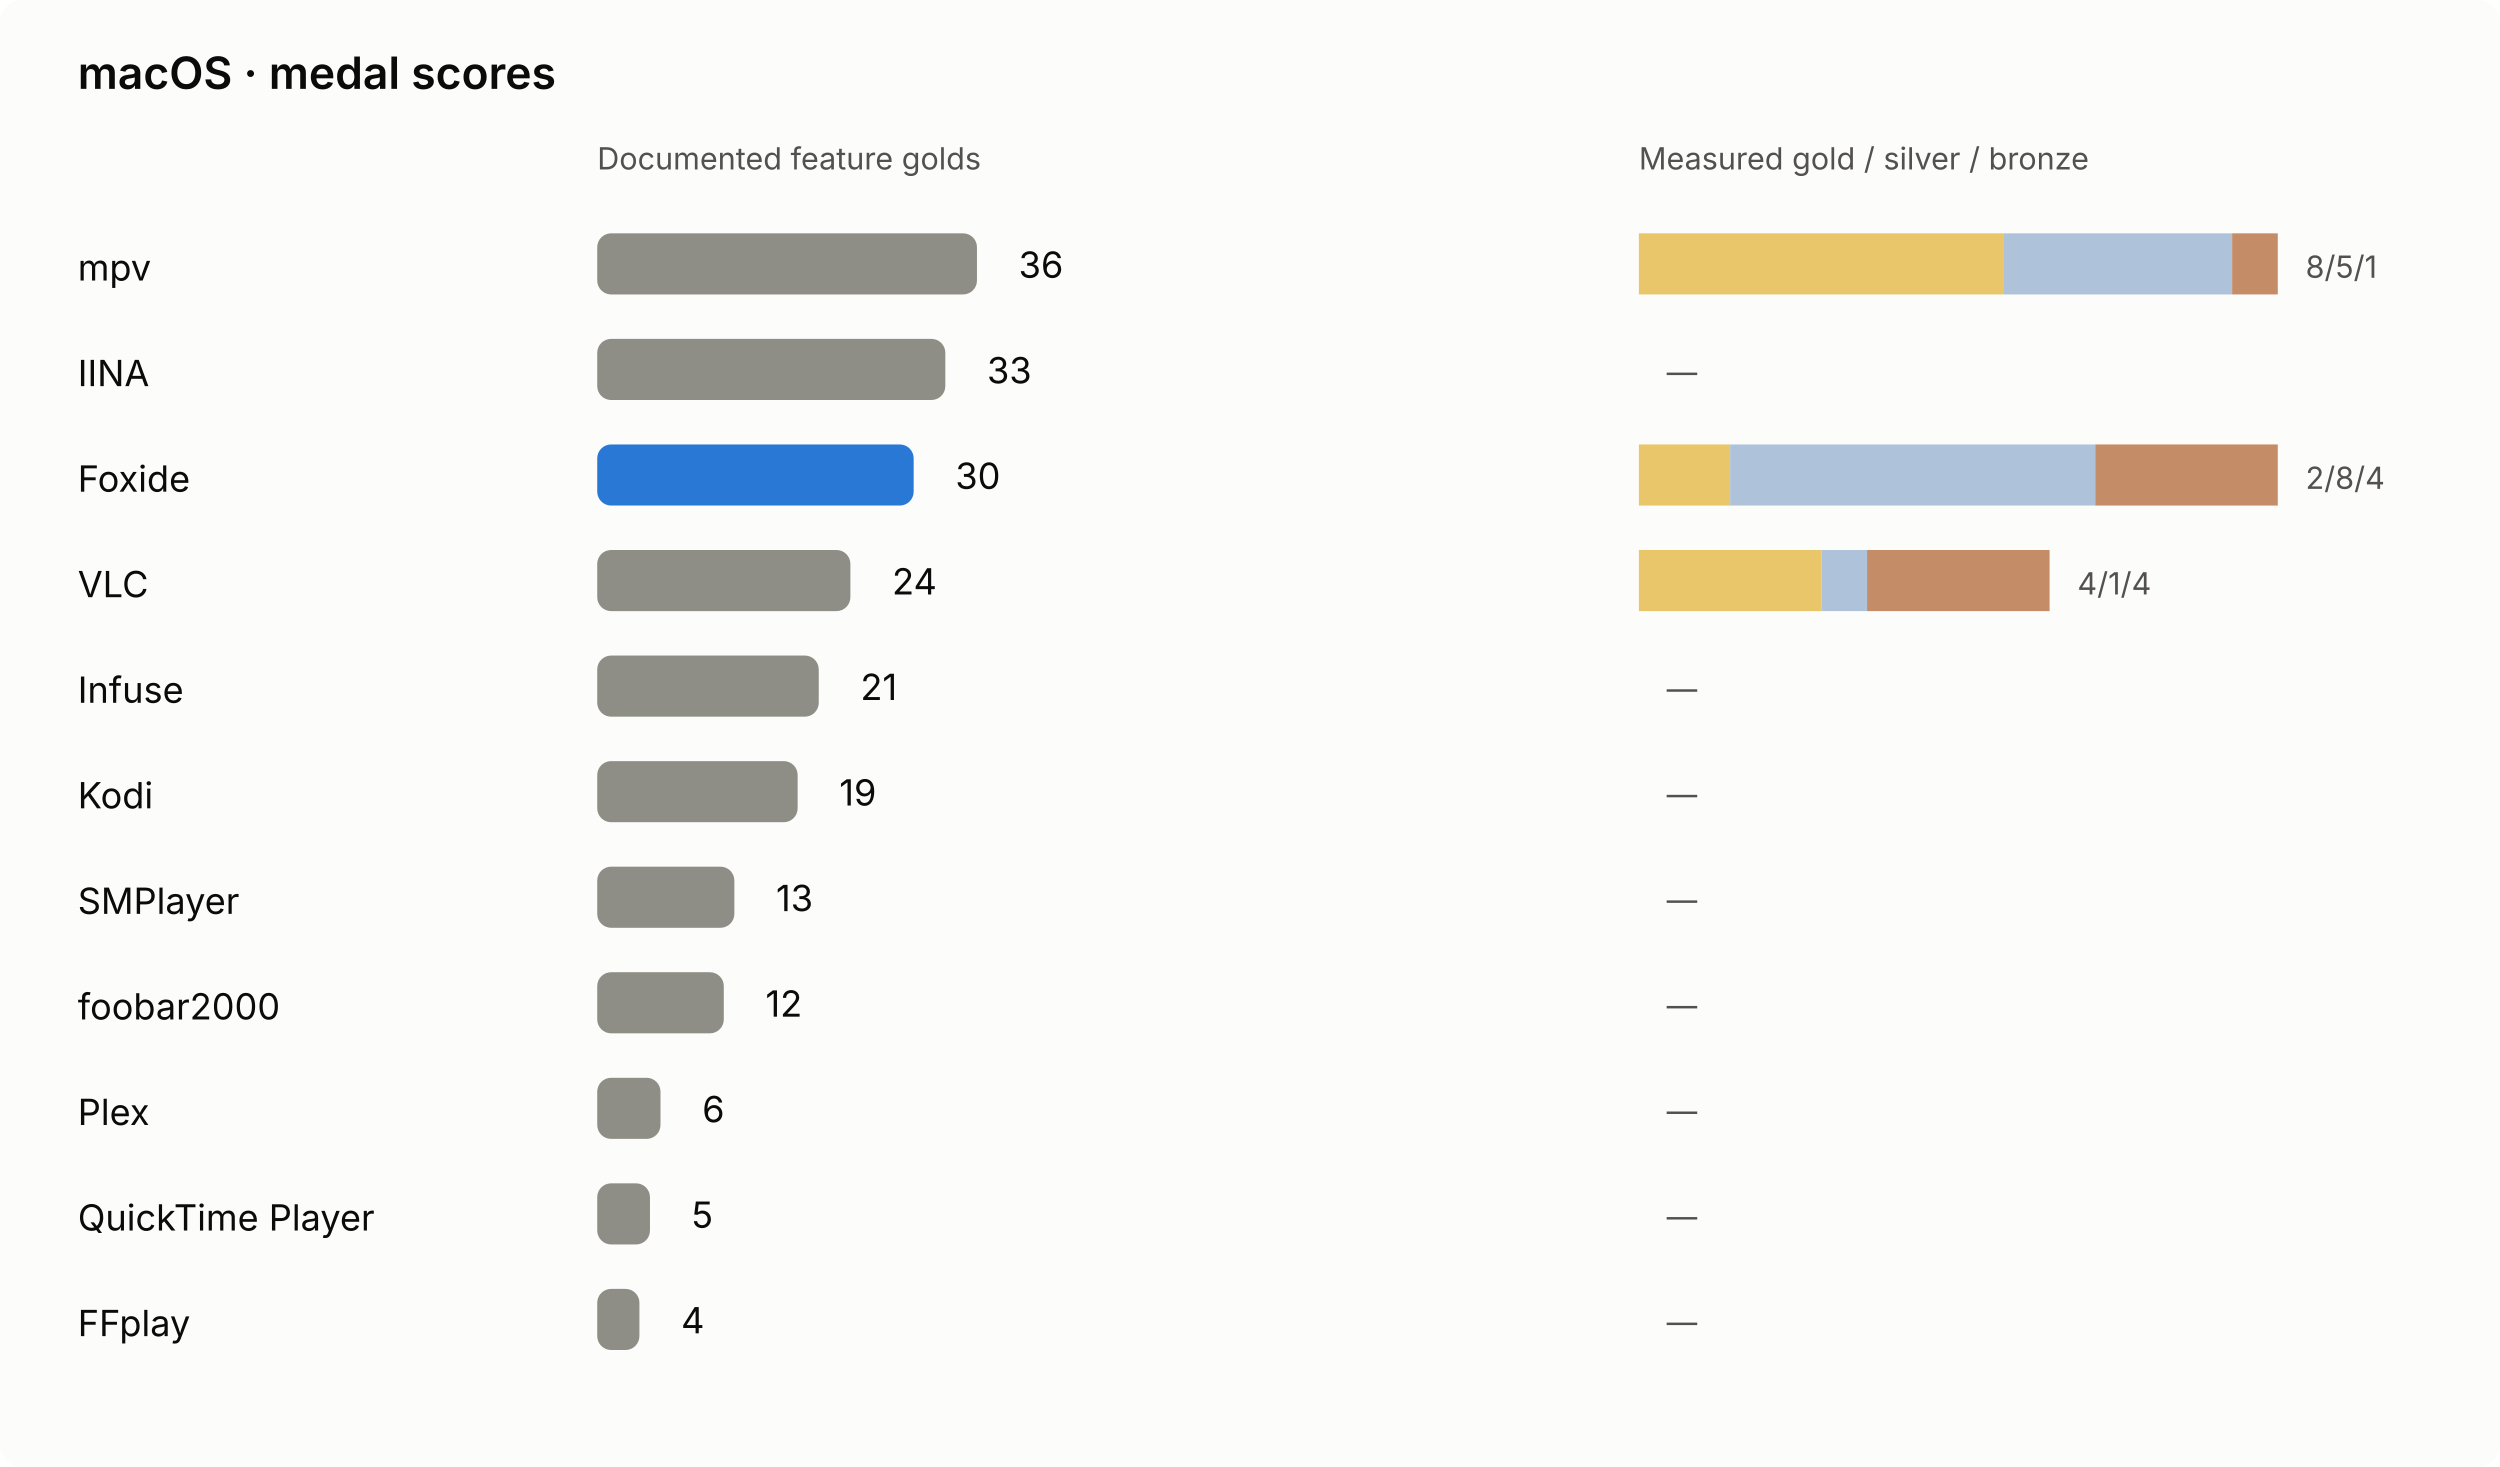
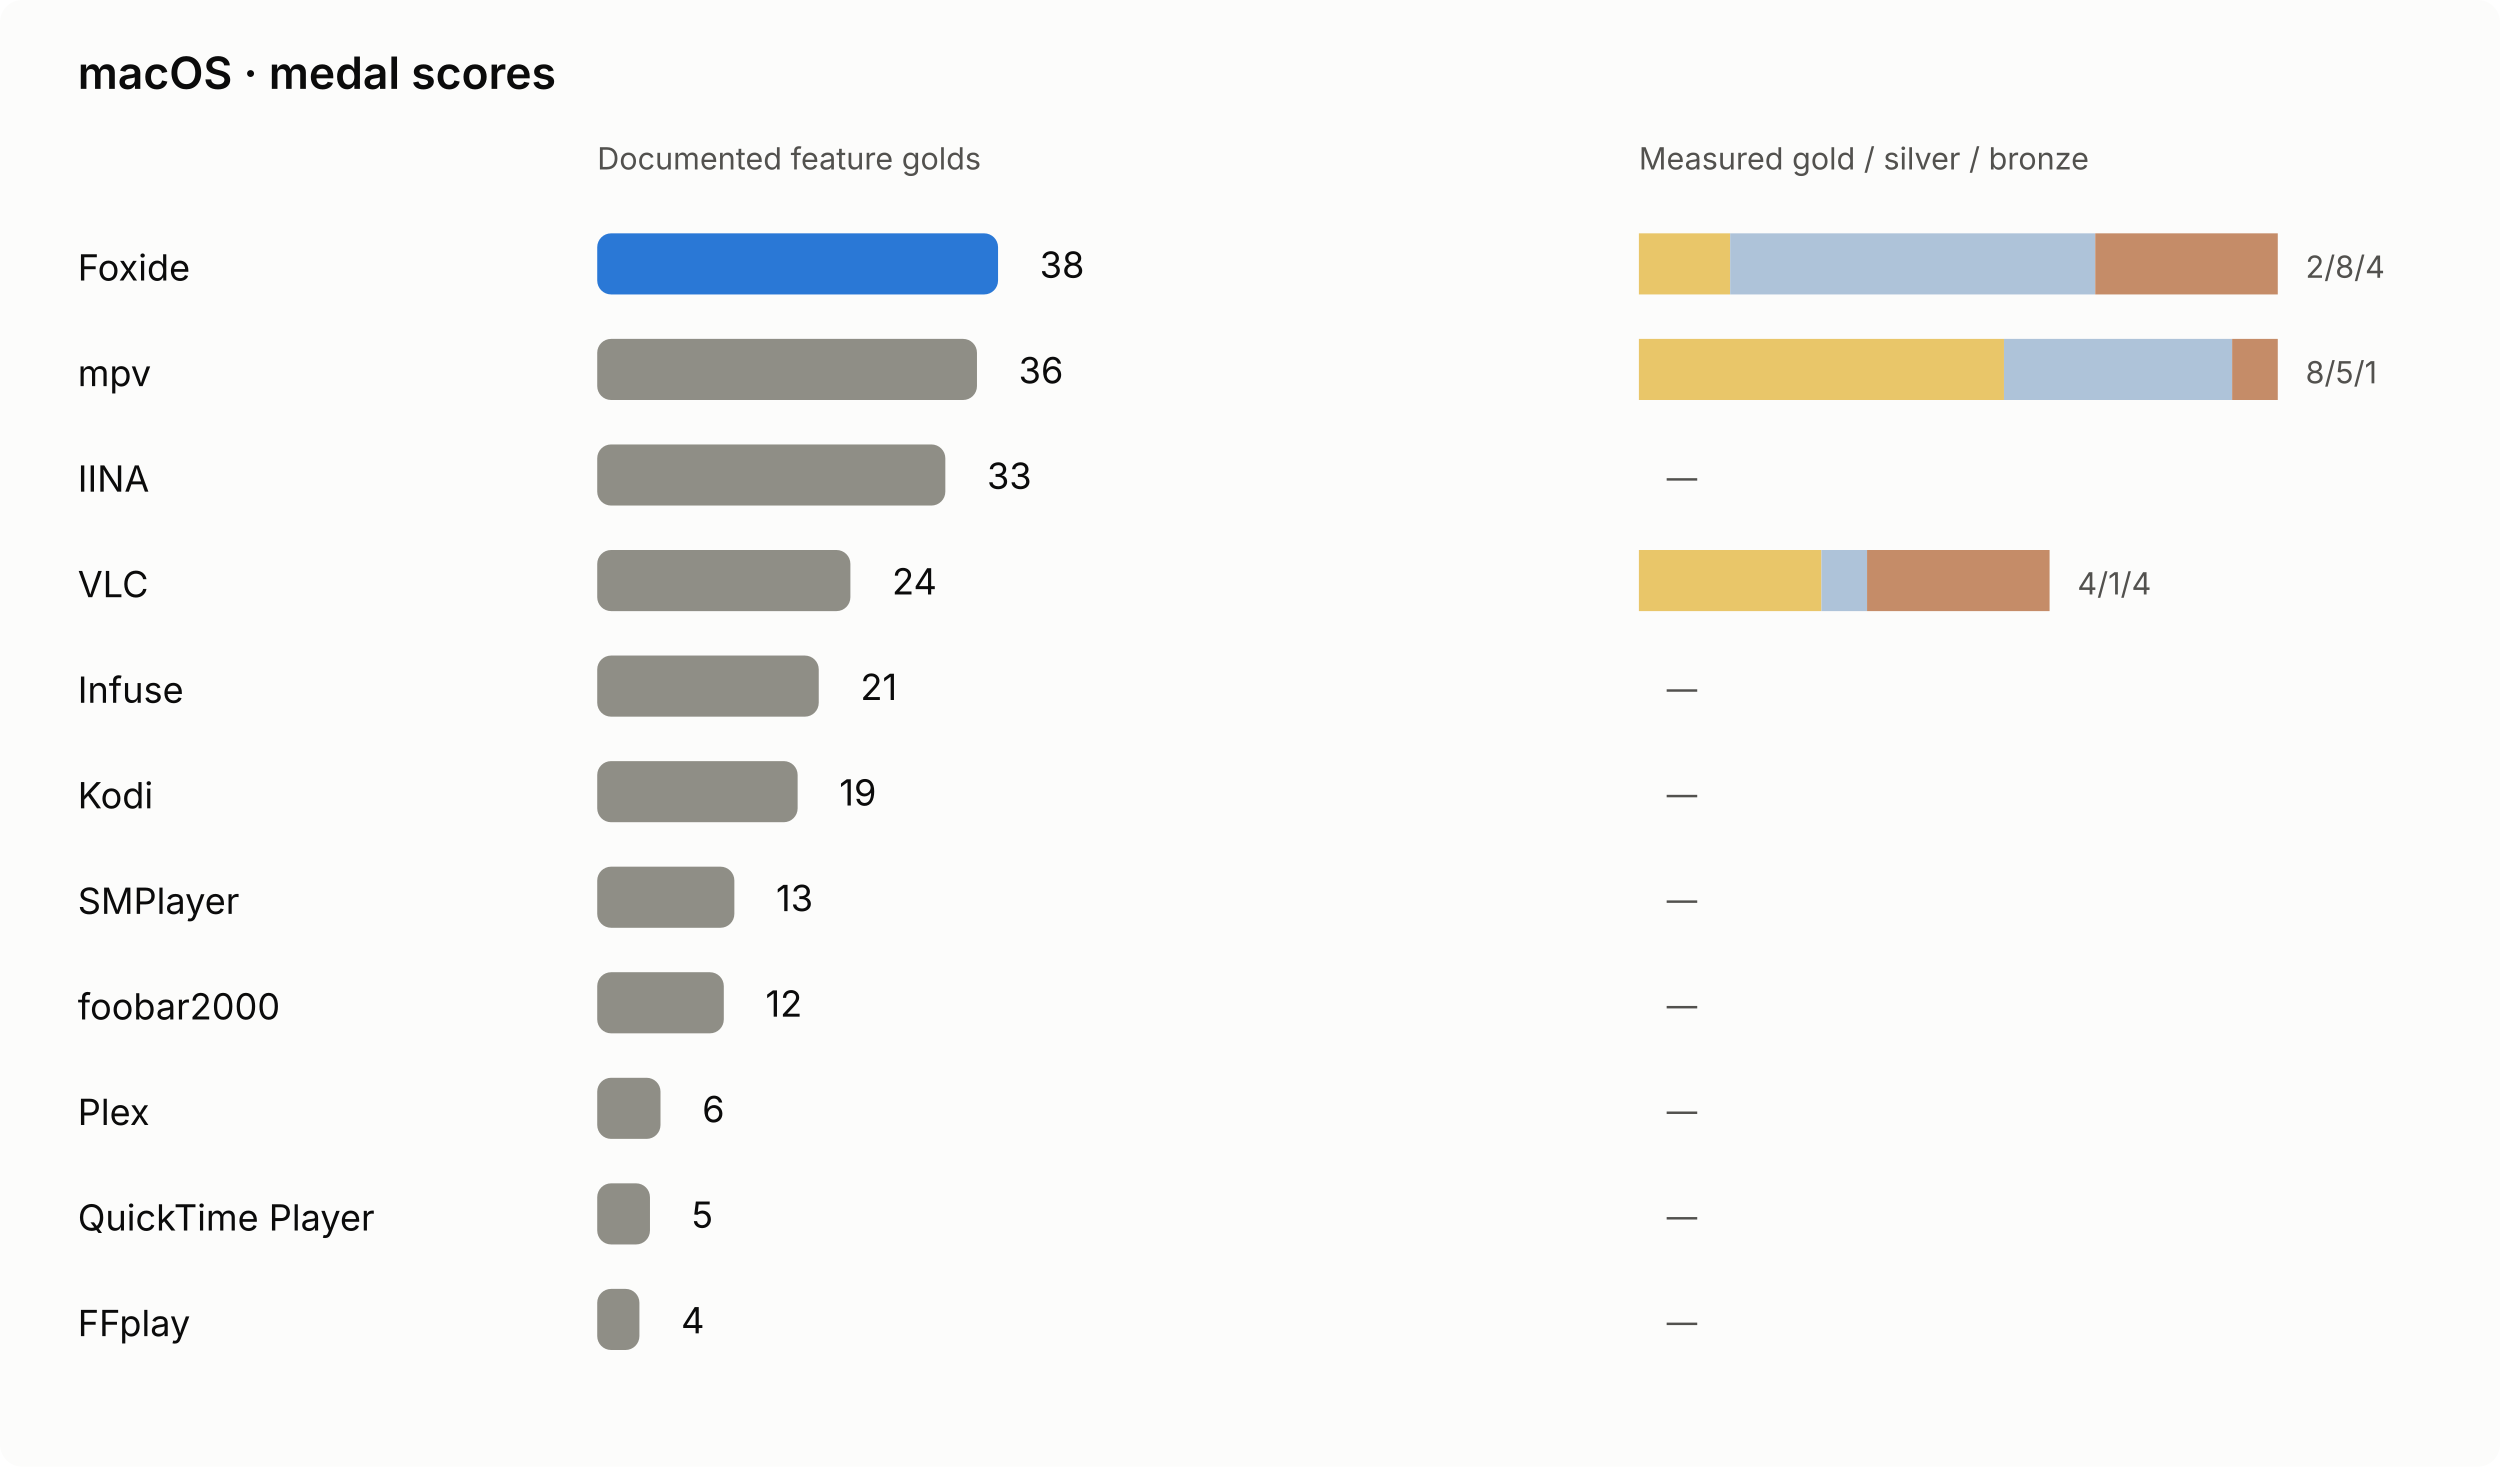
<svg xmlns="http://www.w3.org/2000/svg" viewBox="0 0 900 528" role="img" aria-labelledby="macos-chart-title macos-chart-desc">
  <rect width="900" height="528" rx="8" class="bg" />
  <style>text{font:13px system-ui,-apple-system,'Segoe UI',sans-serif;fill:#0b0b0b}.sub{fill:#52514e;font-size:11px}.title{font-size:16px;font-weight:600}.bg{fill:#fcfcfb}.bar{fill:#8f8e86}.foxide{fill:#2a78d6}.winner{font-weight:700}@media(prefers-color-scheme:dark){.bg{fill:#1a1a19}text{fill:#f0efec}.sub{fill:#c3c2b7}.foxide{fill:#3987e5}}</style>
  <g>
    <text class="title" x="28" y="32" font-size="22">macOS · medal scores</text>
    <text x="215" y="61" font-size="12" class="sub">Documented feature golds</text>
    <text x="590" y="61" font-size="12" class="sub">Measured gold / silver / bronze</text>
-     <text x="28" y="101" font-size="12">mpv</text>
-     <rect x="215" y="84" width="136.71" height="22" rx="5" fill="#8f8e86" />
-     <text x="366.71" y="100" font-size="13">36</text>
-     <rect x="590.00" y="84" width="131.43" height="22" fill="#e9c669" />
-     <rect x="721.43" y="84" width="82.14" height="22" fill="#aec3d9" />
-     <rect x="803.57" y="84" width="16.43" height="22" fill="#c58c68" />
-     <text x="830.00" y="100" class="sub" font-size="12">8/5/1</text>
-     <text x="28" y="139" font-size="12">IINA</text>
-     <rect x="215" y="122" width="125.32" height="22" rx="5" fill="#8f8e86" />
-     <text x="355.32" y="138" font-size="13">33</text>
-     <rect x="590.00" y="122" width="0.00" height="22" fill="#e9c669" />
-     <rect x="590.00" y="122" width="0.00" height="22" fill="#aec3d9" />
-     <rect x="590.00" y="122" width="0.00" height="22" fill="#c58c68" />
-     <text x="600.00" y="138" class="sub" font-size="12">—</text>
-     <text x="28" y="177" font-size="12">Foxide</text>
-     <rect x="215" y="160" width="113.92" height="22" rx="5" fill="#2a78d6" />
-     <text x="343.92" y="176" font-size="13">30</text>
-     <rect x="590.00" y="160" width="32.86" height="22" fill="#e9c669" />
-     <rect x="622.86" y="160" width="131.43" height="22" fill="#aec3d9" />
-     <rect x="754.29" y="160" width="65.71" height="22" fill="#c58c68" />
-     <text x="830.00" y="176" class="sub" font-size="12">2/8/4</text>
+     <text x="28" y="101" font-size="12">Foxide</text>
+     <rect x="215" y="84" width="144.30" height="22" rx="5" fill="#2a78d6" />
+     <text x="374.30" y="100" font-size="13">38</text>
+     <rect x="590.00" y="84" width="32.86" height="22" fill="#e9c669" />
+     <rect x="622.86" y="84" width="131.43" height="22" fill="#aec3d9" />
+     <rect x="754.29" y="84" width="65.71" height="22" fill="#c58c68" />
+     <text x="830.00" y="100" class="sub" font-size="12">2/8/4</text>
+     <text x="28" y="139" font-size="12">mpv</text>
+     <rect x="215" y="122" width="136.71" height="22" rx="5" fill="#8f8e86" />
+     <text x="366.71" y="138" font-size="13">36</text>
+     <rect x="590.00" y="122" width="131.43" height="22" fill="#e9c669" />
+     <rect x="721.43" y="122" width="82.14" height="22" fill="#aec3d9" />
+     <rect x="803.57" y="122" width="16.43" height="22" fill="#c58c68" />
+     <text x="830.00" y="138" class="sub" font-size="12">8/5/1</text>
+     <text x="28" y="177" font-size="12">IINA</text>
+     <rect x="215" y="160" width="125.32" height="22" rx="5" fill="#8f8e86" />
+     <text x="355.32" y="176" font-size="13">33</text>
+     <rect x="590.00" y="160" width="0.00" height="22" fill="#e9c669" />
+     <rect x="590.00" y="160" width="0.00" height="22" fill="#aec3d9" />
+     <rect x="590.00" y="160" width="0.00" height="22" fill="#c58c68" />
+     <text x="600.00" y="176" class="sub" font-size="12">—</text>
    <text x="28" y="215" font-size="12">VLC</text>
    <rect x="215" y="198" width="91.14" height="22" rx="5" fill="#8f8e86" />
    <text x="321.14" y="214" font-size="13">24</text>
    <rect x="590.00" y="198" width="65.71" height="22" fill="#e9c669" />
    <rect x="655.71" y="198" width="16.43" height="22" fill="#aec3d9" />
    <rect x="672.14" y="198" width="65.71" height="22" fill="#c58c68" />
    <text x="747.86" y="214" class="sub" font-size="12">4/1/4</text>
    <text x="28" y="253" font-size="12">Infuse</text>
    <rect x="215" y="236" width="79.75" height="22" rx="5" fill="#8f8e86" />
    <text x="309.75" y="252" font-size="13">21</text>
    <rect x="590.00" y="236" width="0.00" height="22" fill="#e9c669" />
    <rect x="590.00" y="236" width="0.00" height="22" fill="#aec3d9" />
    <rect x="590.00" y="236" width="0.00" height="22" fill="#c58c68" />
    <text x="600.00" y="252" class="sub" font-size="12">—</text>
    <text x="28" y="291" font-size="12">Kodi</text>
    <rect x="215" y="274" width="72.15" height="22" rx="5" fill="#8f8e86" />
    <text x="302.15" y="290" font-size="13">19</text>
    <rect x="590.00" y="274" width="0.00" height="22" fill="#e9c669" />
    <rect x="590.00" y="274" width="0.00" height="22" fill="#aec3d9" />
    <rect x="590.00" y="274" width="0.00" height="22" fill="#c58c68" />
    <text x="600.00" y="290" class="sub" font-size="12">—</text>
    <text x="28" y="329" font-size="12">SMPlayer</text>
    <rect x="215" y="312" width="49.37" height="22" rx="5" fill="#8f8e86" />
    <text x="279.37" y="328" font-size="13">13</text>
    <rect x="590.00" y="312" width="0.00" height="22" fill="#e9c669" />
    <rect x="590.00" y="312" width="0.00" height="22" fill="#aec3d9" />
    <rect x="590.00" y="312" width="0.00" height="22" fill="#c58c68" />
    <text x="600.00" y="328" class="sub" font-size="12">—</text>
    <text x="28" y="367" font-size="12">foobar2000</text>
    <rect x="215" y="350" width="45.57" height="22" rx="5" fill="#8f8e86" />
    <text x="275.57" y="366" font-size="13">12</text>
    <rect x="590.00" y="350" width="0.00" height="22" fill="#e9c669" />
    <rect x="590.00" y="350" width="0.00" height="22" fill="#aec3d9" />
    <rect x="590.00" y="350" width="0.00" height="22" fill="#c58c68" />
    <text x="600.00" y="366" class="sub" font-size="12">—</text>
    <text x="28" y="405" font-size="12">Plex</text>
    <rect x="215" y="388" width="22.78" height="22" rx="5" fill="#8f8e86" />
    <text x="252.78" y="404" font-size="13">6</text>
    <rect x="590.00" y="388" width="0.00" height="22" fill="#e9c669" />
    <rect x="590.00" y="388" width="0.00" height="22" fill="#aec3d9" />
    <rect x="590.00" y="388" width="0.00" height="22" fill="#c58c68" />
    <text x="600.00" y="404" class="sub" font-size="12">—</text>
    <text x="28" y="443" font-size="12">QuickTime Player</text>
    <rect x="215" y="426" width="18.99" height="22" rx="5" fill="#8f8e86" />
    <text x="248.99" y="442" font-size="13">5</text>
    <rect x="590.00" y="426" width="0.00" height="22" fill="#e9c669" />
    <rect x="590.00" y="426" width="0.00" height="22" fill="#aec3d9" />
    <rect x="590.00" y="426" width="0.00" height="22" fill="#c58c68" />
    <text x="600.00" y="442" class="sub" font-size="12">—</text>
    <text x="28" y="481" font-size="12">FFplay</text>
    <rect x="215" y="464" width="15.19" height="22" rx="5" fill="#8f8e86" />
    <text x="245.19" y="480" font-size="13">4</text>
    <rect x="590.00" y="464" width="0.00" height="22" fill="#e9c669" />
    <rect x="590.00" y="464" width="0.00" height="22" fill="#aec3d9" />
    <rect x="590.00" y="464" width="0.00" height="22" fill="#c58c68" />
    <text x="600.00" y="480" class="sub" font-size="12">—</text>
  </g>
</svg>
